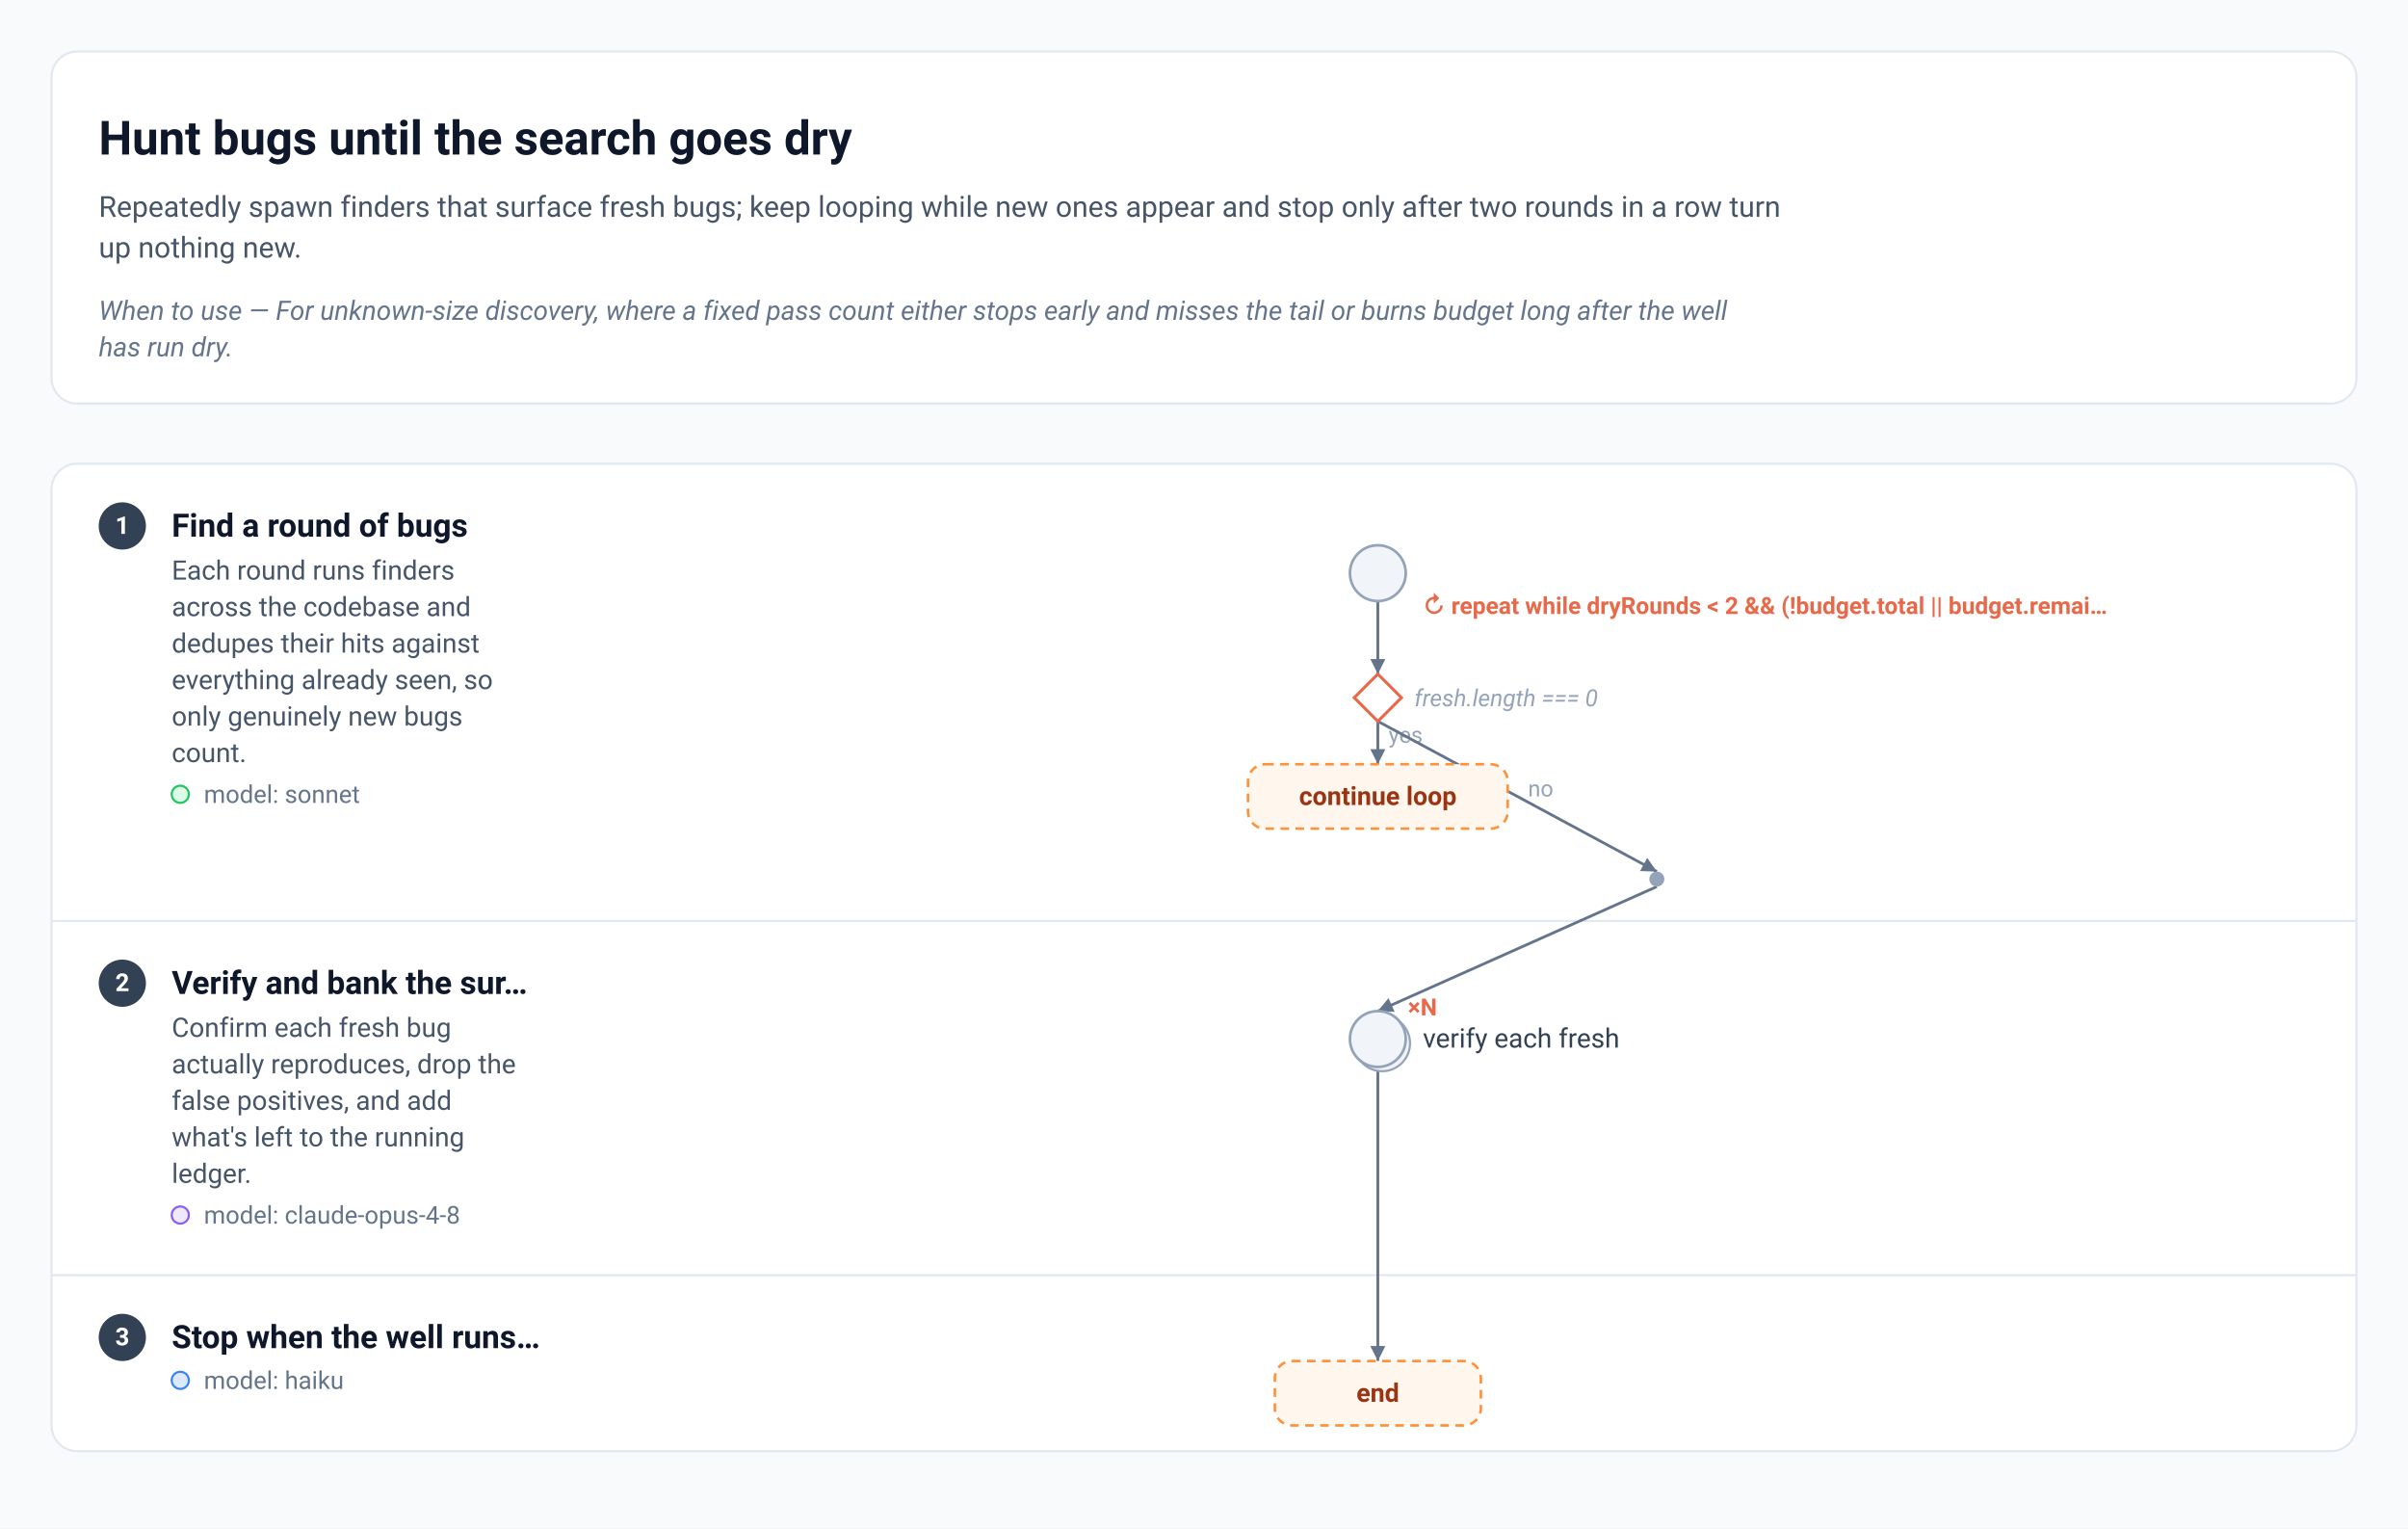
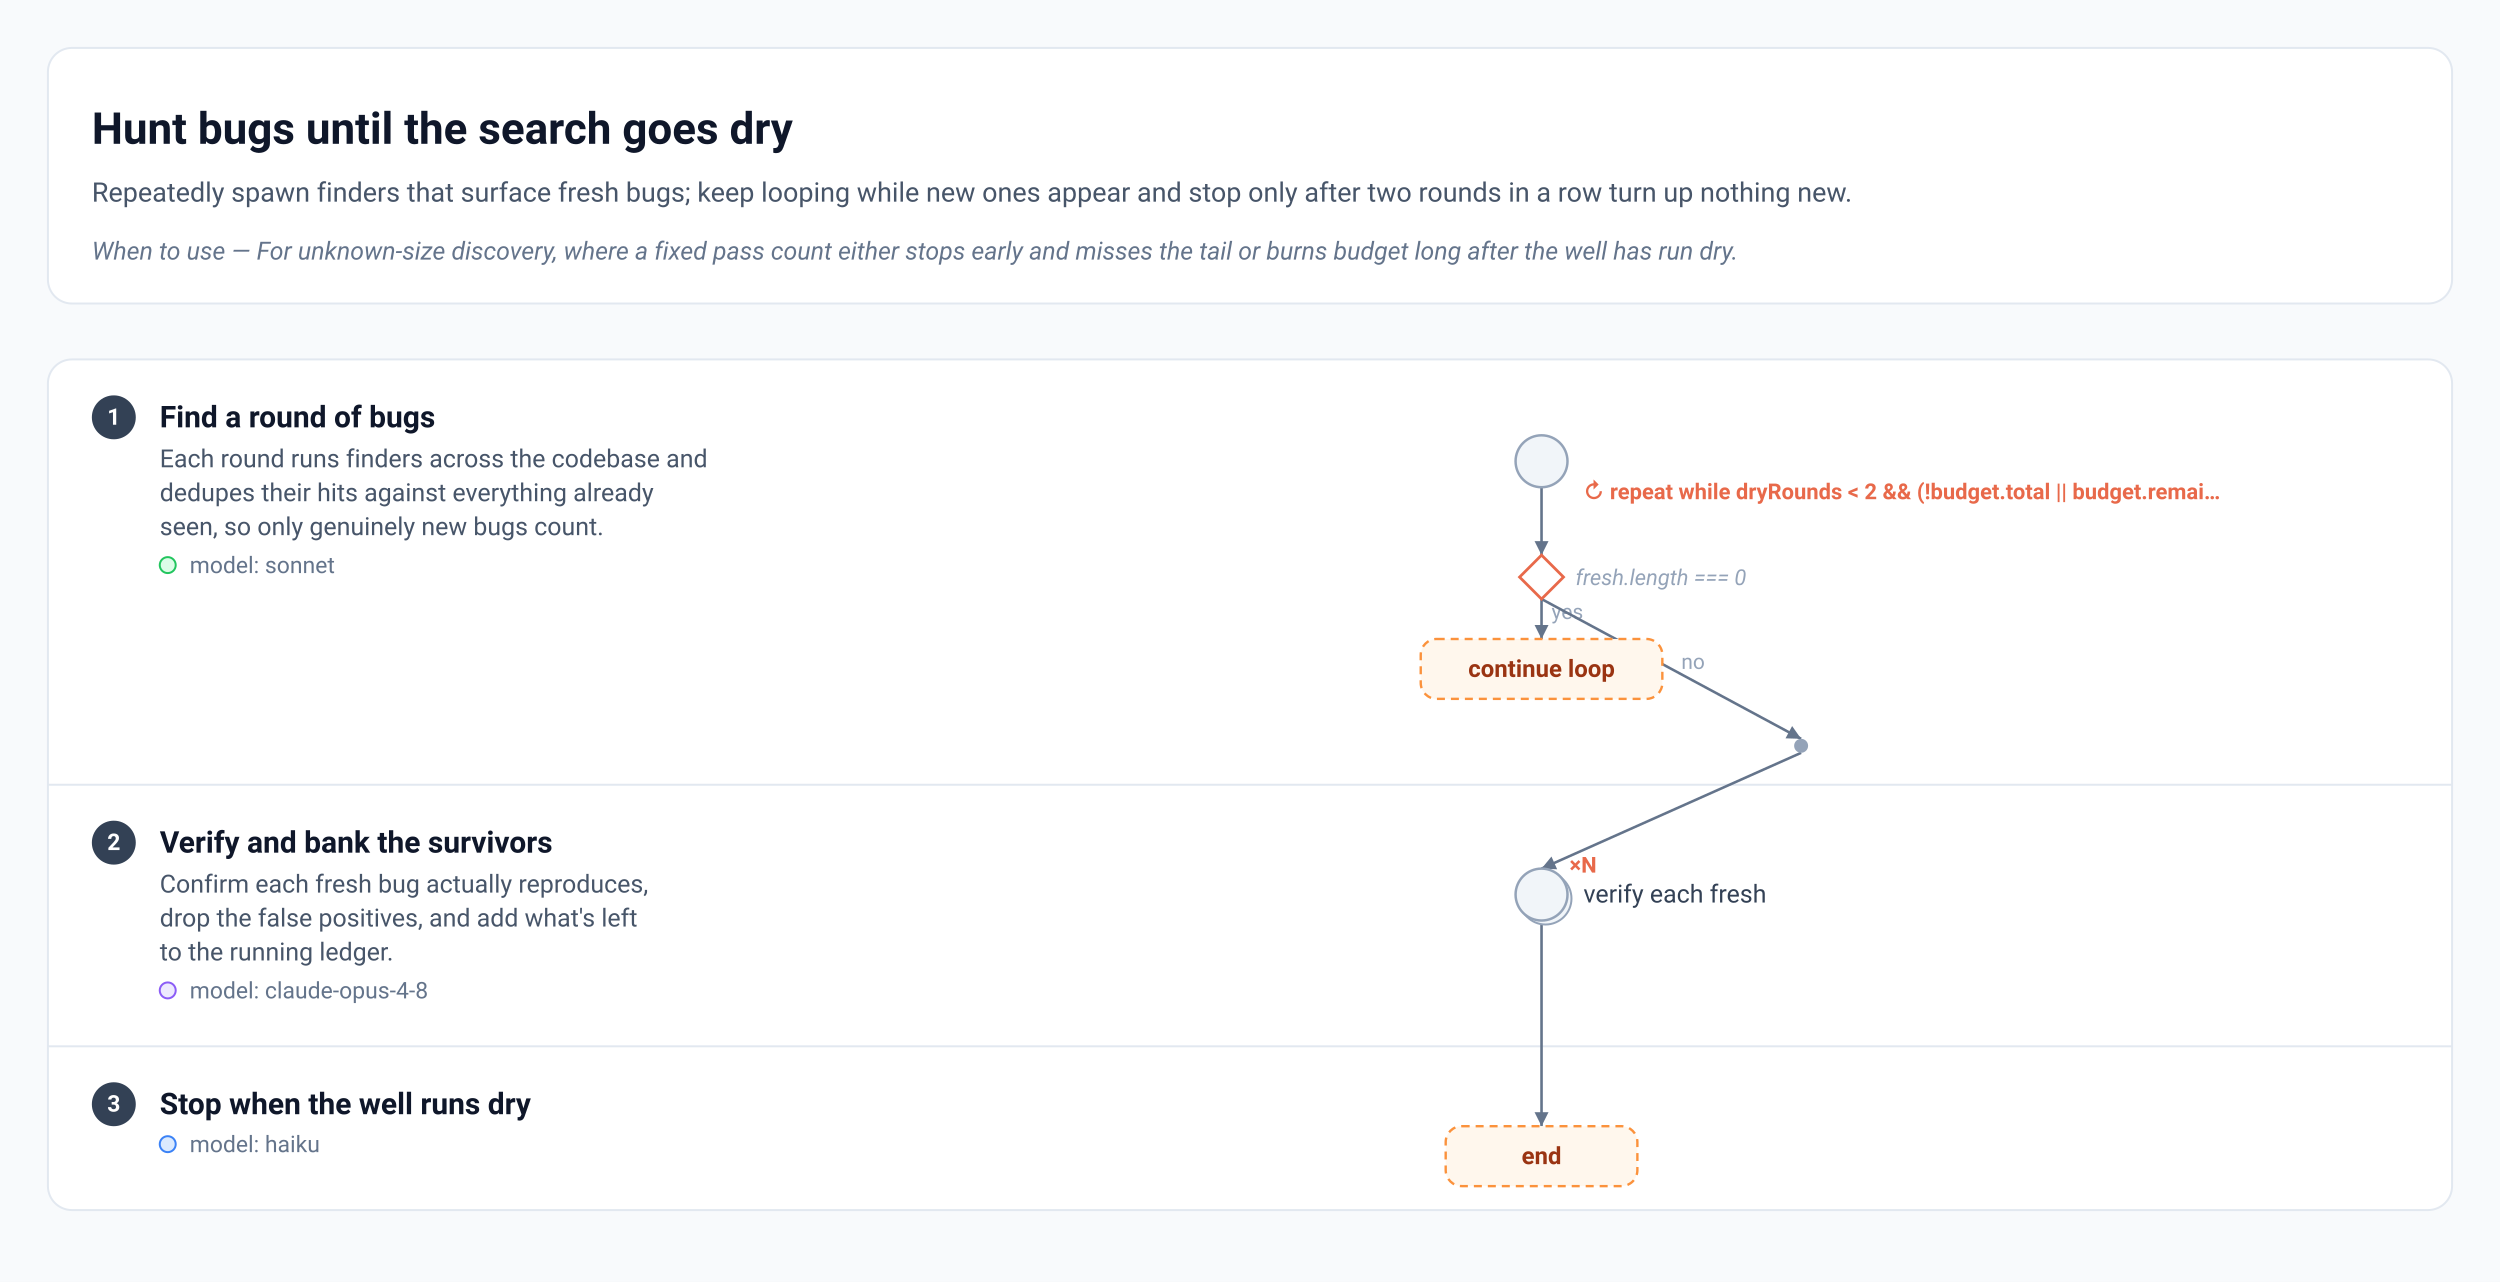
- <svg xmlns="http://www.w3.org/2000/svg" width="1122" height="712" viewBox="0 0 1122 712" font-family="-apple-system, BlinkMacSystemFont, 'Segoe UI', Roboto, Helvetica, Arial, sans-serif">
-   <rect width="1122" height="712" fill="#f8fafc" />
+ <svg xmlns="http://www.w3.org/2000/svg" width="1252" height="642" viewBox="0 0 1252 642" font-family="-apple-system, BlinkMacSystemFont, 'Segoe UI', Roboto, Helvetica, Arial, sans-serif">
+   <rect width="1252" height="642" fill="#f8fafc" />
  <g transform="translate(0 24)">
    <g class="header-card">
-       <rect x="24" y="0" width="1074" height="164" rx="12" fill="#ffffff" stroke="#e2e8f0" stroke-width="1" />
+       <rect x="24" y="0" width="1204" height="128" rx="12" fill="#ffffff" stroke="#e2e8f0" stroke-width="1" />
      <text x="46" y="48" font-size="22" fill="#0f172a" font-weight="700">Hunt bugs until the search goes dry</text>
-       <text x="46" y="77" font-size="13.5" fill="#475569">Repeatedly spawn finders that surface fresh bugs; keep looping while new ones appear and stop only after two rounds in a row turn</text>
-       <text x="46" y="96" font-size="13.5" fill="#475569">up nothing new.</text>
-       <text x="46" y="125" font-size="12.5" fill="#64748b" font-style="italic">When to use — For unknown-size discovery, where a fixed pass count either stops early and misses the tail or burns budget long after the well</text>
-       <text x="46" y="142" font-size="12.5" fill="#64748b" font-style="italic">has run dry.</text>
+       <text x="46" y="77" font-size="13.5" fill="#475569">Repeatedly spawn finders that surface fresh bugs; keep looping while new ones appear and stop only after two rounds in a row turn up nothing new.</text>
+       <text x="46" y="106" font-size="12.5" fill="#64748b" font-style="italic">When to use — For unknown-size discovery, where a fixed pass count either stops early and misses the tail or burns budget long after the well has run dry.</text>
    </g>
  </g>
-   <g transform="translate(0 204)">
-     <rect x="24" y="12" width="1074" height="460" rx="12" fill="#ffffff" stroke="#e2e8f0" stroke-width="1" />
+   <g transform="translate(0 168)">
+     <rect x="24" y="12" width="1204" height="426" rx="12" fill="#ffffff" stroke="#e2e8f0" stroke-width="1" />
    <g class="swimlane" />
    <g class="swimlane">
-       <line x1="24" y1="225" x2="1098" y2="225" stroke="#e2e8f0" stroke-width="1" />
+       <line x1="24" y1="225" x2="1228" y2="225" stroke="#e2e8f0" stroke-width="1" />
    </g>
    <g class="swimlane">
-       <line x1="24" y1="390" x2="1098" y2="390" stroke="#e2e8f0" stroke-width="1" />
+       <line x1="24" y1="356" x2="1228" y2="356" stroke="#e2e8f0" stroke-width="1" />
    </g>
    <g transform="translate(0 12)">
      <g class="lane-label">
        <circle cx="57" cy="29" r="11" fill="#334155" />
        <text x="57" y="32.7" font-size="11.5" fill="#ffffff" font-weight="700" text-anchor="middle">1</text>
        <text x="80" y="34" font-size="15" fill="#0f172a" font-weight="700">Find a round of bugs</text>
-         <text x="80" y="54" font-size="12.5" fill="#475569">Each round runs finders</text>
-         <text x="80" y="71" font-size="12.5" fill="#475569">across the codebase and</text>
-         <text x="80" y="88" font-size="12.5" fill="#475569">dedupes their hits against</text>
-         <text x="80" y="105" font-size="12.5" fill="#475569">everything already seen, so</text>
-         <text x="80" y="122" font-size="12.5" fill="#475569">only genuinely new bugs</text>
-         <text x="80" y="139" font-size="12.5" fill="#475569">count.</text>
-         <circle cx="84" cy="154" r="4" fill="#dcfce7" stroke="#22c55e" stroke-width="1" />
-         <text x="95" y="158" font-size="11.5" fill="#64748b">model: sonnet</text>
+         <text x="80" y="54" font-size="12.5" fill="#475569">Each round runs finders across the codebase and</text>
+         <text x="80" y="71" font-size="12.5" fill="#475569">dedupes their hits against everything already</text>
+         <text x="80" y="88" font-size="12.5" fill="#475569">seen, so only genuinely new bugs count.</text>
+         <circle cx="84" cy="103" r="4" fill="#dcfce7" stroke="#22c55e" stroke-width="1" />
+         <text x="95" y="107" font-size="11.5" fill="#64748b">model: sonnet</text>
      </g>
    </g>
    <g transform="translate(0 225)">
      <g class="lane-label">
        <circle cx="57" cy="29" r="11" fill="#334155" />
        <text x="57" y="32.7" font-size="11.5" fill="#ffffff" font-weight="700" text-anchor="middle">2</text>
-         <text x="80" y="34" font-size="15" fill="#0f172a" font-weight="700">Verify and bank the sur…</text>
-         <text x="80" y="54" font-size="12.5" fill="#475569">Confirm each fresh bug</text>
-         <text x="80" y="71" font-size="12.5" fill="#475569">actually reproduces, drop the</text>
-         <text x="80" y="88" font-size="12.5" fill="#475569">false positives, and add</text>
-         <text x="80" y="105" font-size="12.5" fill="#475569">what's left to the running</text>
-         <text x="80" y="122" font-size="12.5" fill="#475569">ledger.</text>
-         <circle cx="84" cy="137" r="4" fill="#ede9fe" stroke="#8b5cf6" stroke-width="1" />
-         <text x="95" y="141" font-size="11.5" fill="#64748b">model: claude-opus-4-8</text>
+         <text x="80" y="34" font-size="15" fill="#0f172a" font-weight="700">Verify and bank the survivors</text>
+         <text x="80" y="54" font-size="12.5" fill="#475569">Confirm each fresh bug actually reproduces,</text>
+         <text x="80" y="71" font-size="12.5" fill="#475569">drop the false positives, and add what's left</text>
+         <text x="80" y="88" font-size="12.5" fill="#475569">to the running ledger.</text>
+         <circle cx="84" cy="103" r="4" fill="#ede9fe" stroke="#8b5cf6" stroke-width="1" />
+         <text x="95" y="107" font-size="11.5" fill="#64748b">model: claude-opus-4-8</text>
      </g>
    </g>
-     <g transform="translate(0 390)">
+     <g transform="translate(0 356)">
      <g class="lane-label">
        <circle cx="57" cy="29" r="11" fill="#334155" />
        <text x="57" y="32.7" font-size="11.5" fill="#ffffff" font-weight="700" text-anchor="middle">3</text>
-         <text x="80" y="34" font-size="15" fill="#0f172a" font-weight="700">Stop when the well runs…</text>
+         <text x="80" y="34" font-size="15" fill="#0f172a" font-weight="700">Stop when the well runs dry</text>
        <circle cx="84" cy="49" r="4" fill="#dbeafe" stroke="#3b82f6" stroke-width="1" />
        <text x="95" y="53" font-size="11.5" fill="#64748b">model: haiku</text>
      </g>
    </g>
-     <g class="topology" transform="translate(338 0)">
+     <g class="topology" transform="translate(468 0)">
      <g class="edge">
        <path d="M 304 132 L 304 152" fill="none" stroke="#64748b" stroke-width="1.3" />
        <polygon points="304,152 300.5,145 307.5,145" fill="#64748b" />
        <text x="309" y="142" font-size="10.5" fill="#94a3b8">yes</text>
      </g>
      <g class="edge">
        <path d="M 304 132 L 434 202" fill="none" stroke="#64748b" stroke-width="1.3" />
        <polygon points="434,202 426.18,201.76 429.5,195.6" fill="#64748b" />
        <text x="374" y="167" font-size="10.5" fill="#94a3b8">no</text>
      </g>
      <g class="edge">
        <path d="M 304 76 L 304 110" fill="none" stroke="#64748b" stroke-width="1.3" />
        <polygon points="304,110 300.5,103 307.5,103" fill="#64748b" />
      </g>
      <g class="edge">
        <path d="M 434 209 L 304 267" fill="none" stroke="#64748b" stroke-width="1.3" />
        <polygon points="304,267 308.97,260.95 311.82,267.34" fill="#64748b" />
      </g>
      <g class="edge">
-         <path d="M 304 293 L 304 430" fill="none" stroke="#64748b" stroke-width="1.3" />
-         <polygon points="304,430 300.5,423 307.5,423" fill="#64748b" />
+         <path d="M 304 293 L 304 396" fill="none" stroke="#64748b" stroke-width="1.3" />
+         <polygon points="304,396 300.5,389 307.5,389" fill="#64748b" />
      </g>
      <g class="agent-node">
        <circle cx="304" cy="63" r="13" fill="#f1f5f9" stroke="#94a3b8" stroke-width="1.25" />
      </g>
      <g class="decision">
        <polygon points="304,110 315,121 304,132 293,121" fill="#ffffff" stroke="#e8694a" stroke-width="1.4" />
        <text x="321" y="125" font-size="11" fill="#94a3b8" font-style="italic">fresh.length === 0</text>
      </g>
      <g class="control-node">
        <rect class="control-box" x="243.5" y="152" width="121" height="30" rx="8" fill="#fff7ed" stroke="#fb923c" stroke-width="1.2" stroke-dasharray="4 3" />
        <text x="304" y="171" font-size="12" fill="#9a3412" font-weight="600" text-anchor="middle">continue loop</text>
      </g>
      <circle class="hub" cx="434" cy="205.5" r="3.5" fill="#94a3b8" />
      <g class="agent-node">
        <circle cx="306" cy="282" r="13" fill="#f1f5f9" stroke="#94a3b8" stroke-width="1" />
        <circle cx="304" cy="280" r="13" fill="#f1f5f9" stroke="#94a3b8" stroke-width="1.25" />
        <text x="325" y="284" font-size="12.5" fill="#334155">verify each fresh</text>
        <text x="318" y="269" font-size="11" font-weight="700" fill="#e8694a">×N</text>
      </g>
      <g class="control-node">
-         <rect class="control-box" x="256" y="430" width="96" height="30" rx="8" fill="#fff7ed" stroke="#fb923c" stroke-width="1.2" stroke-dasharray="4 3" />
-         <text x="304" y="449" font-size="12" fill="#9a3412" font-weight="600" text-anchor="middle">end</text>
+         <rect class="control-box" x="256" y="396" width="96" height="30" rx="8" fill="#fff7ed" stroke="#fb923c" stroke-width="1.2" stroke-dasharray="4 3" />
+         <text x="304" y="415" font-size="12" fill="#9a3412" font-weight="600" text-anchor="middle">end</text>
      </g>
      <g class="loop-badge">
        <text x="325" y="82" font-size="11" fill="#e8694a" font-weight="600">↻ repeat while dryRounds &lt; 2 &amp;&amp; (!budget.total || budget.remai…</text>
      </g>
    </g>
  </g>
</svg>
